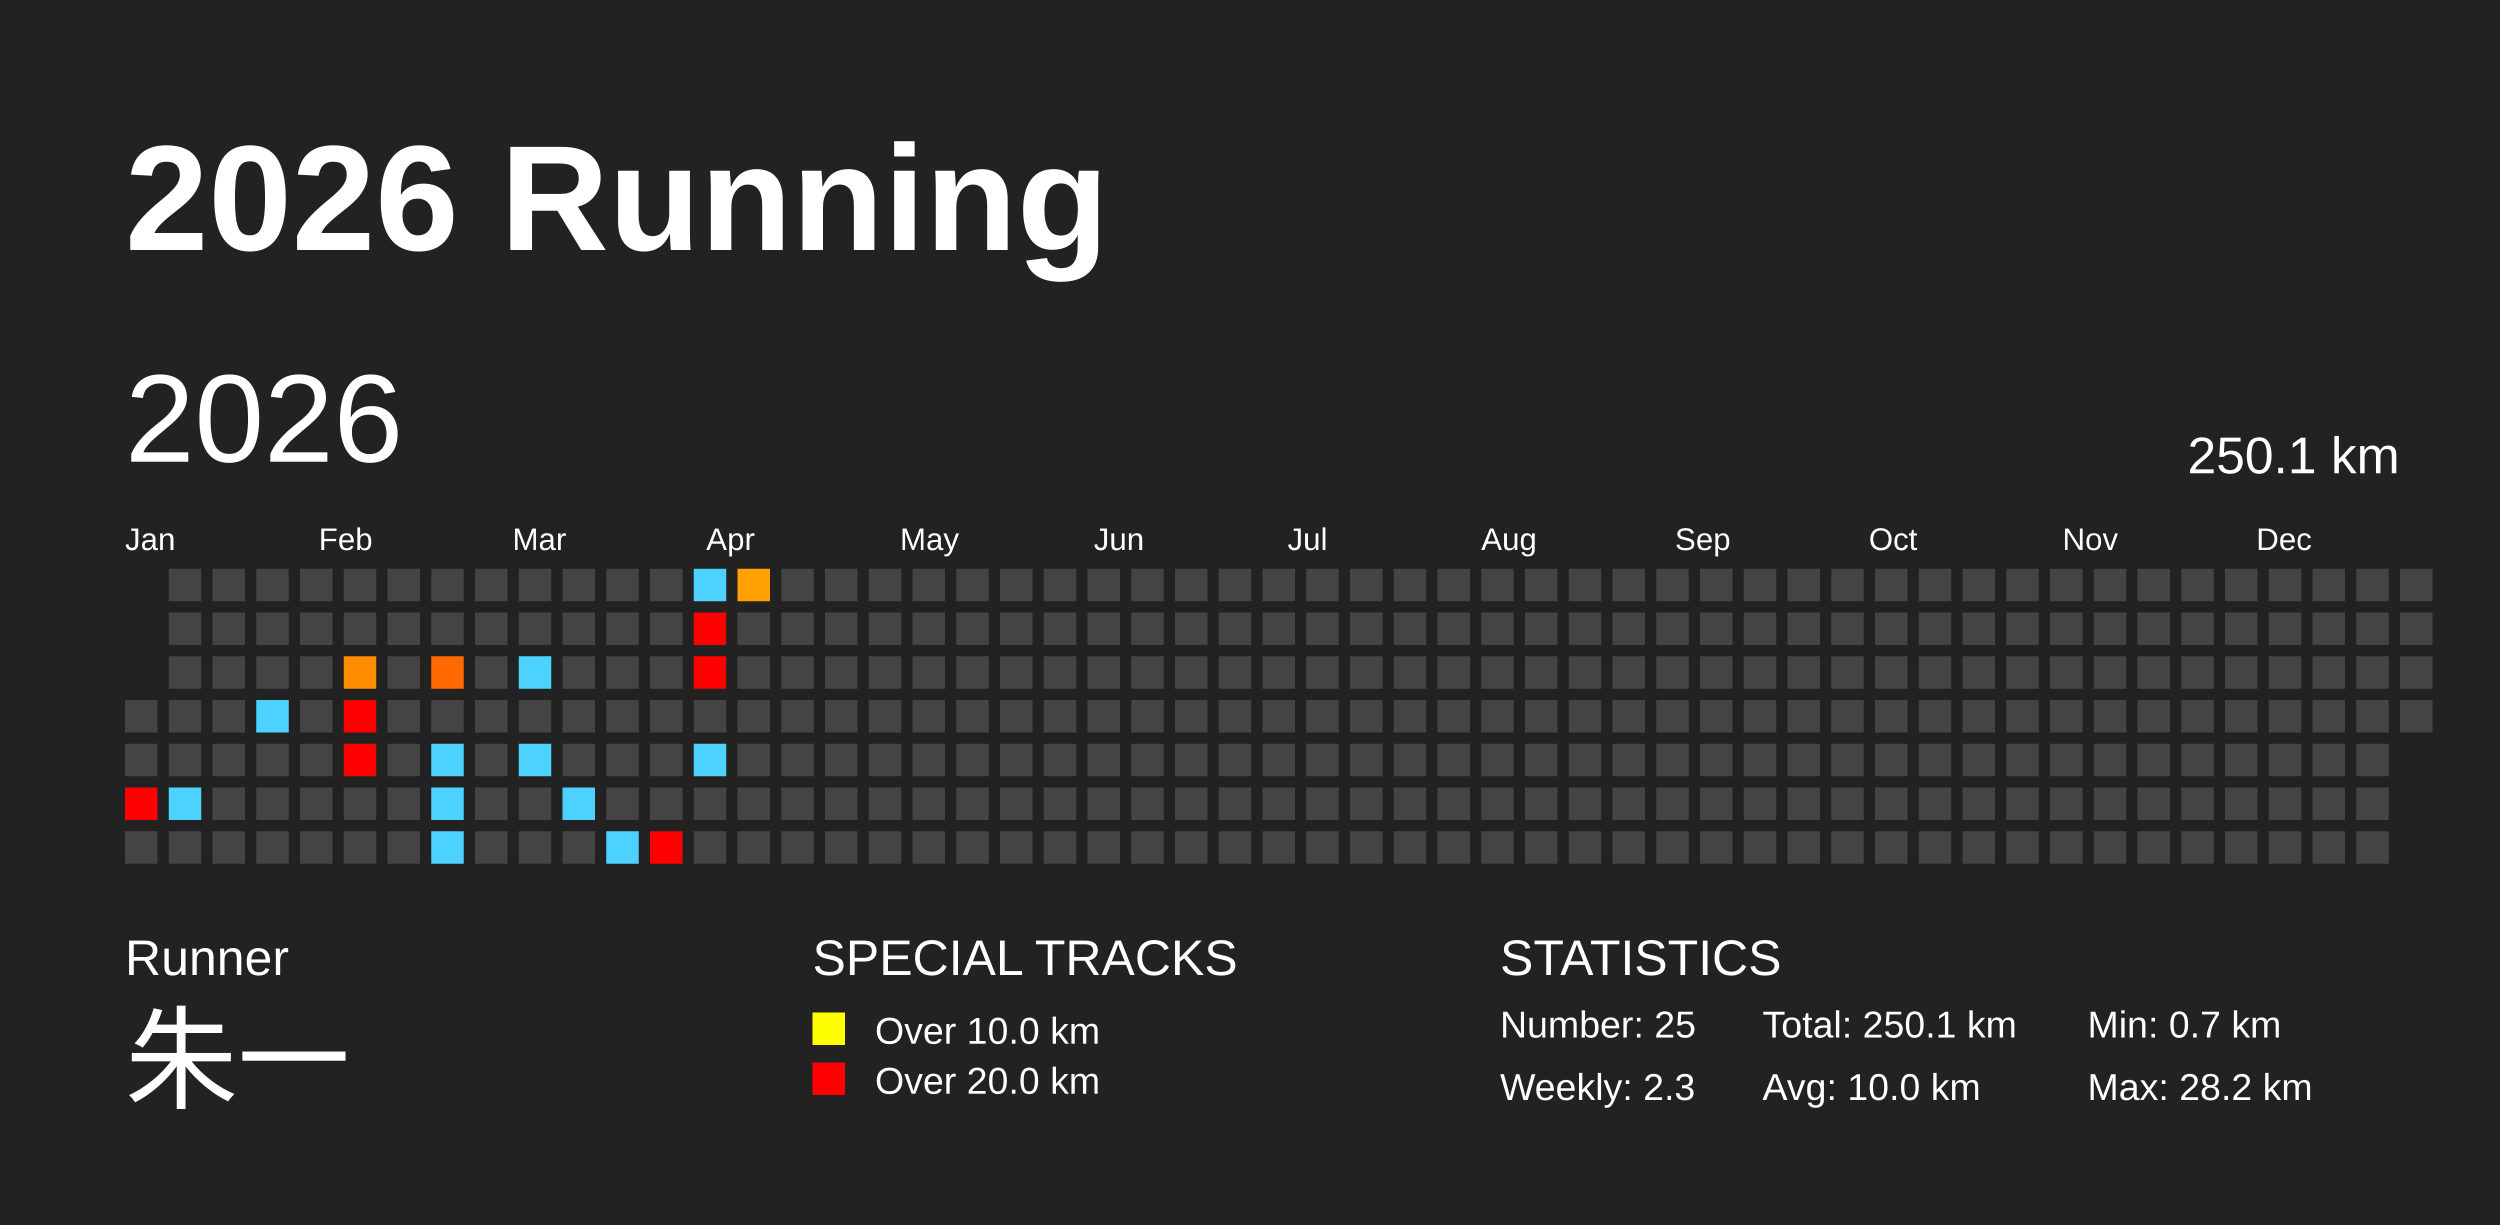
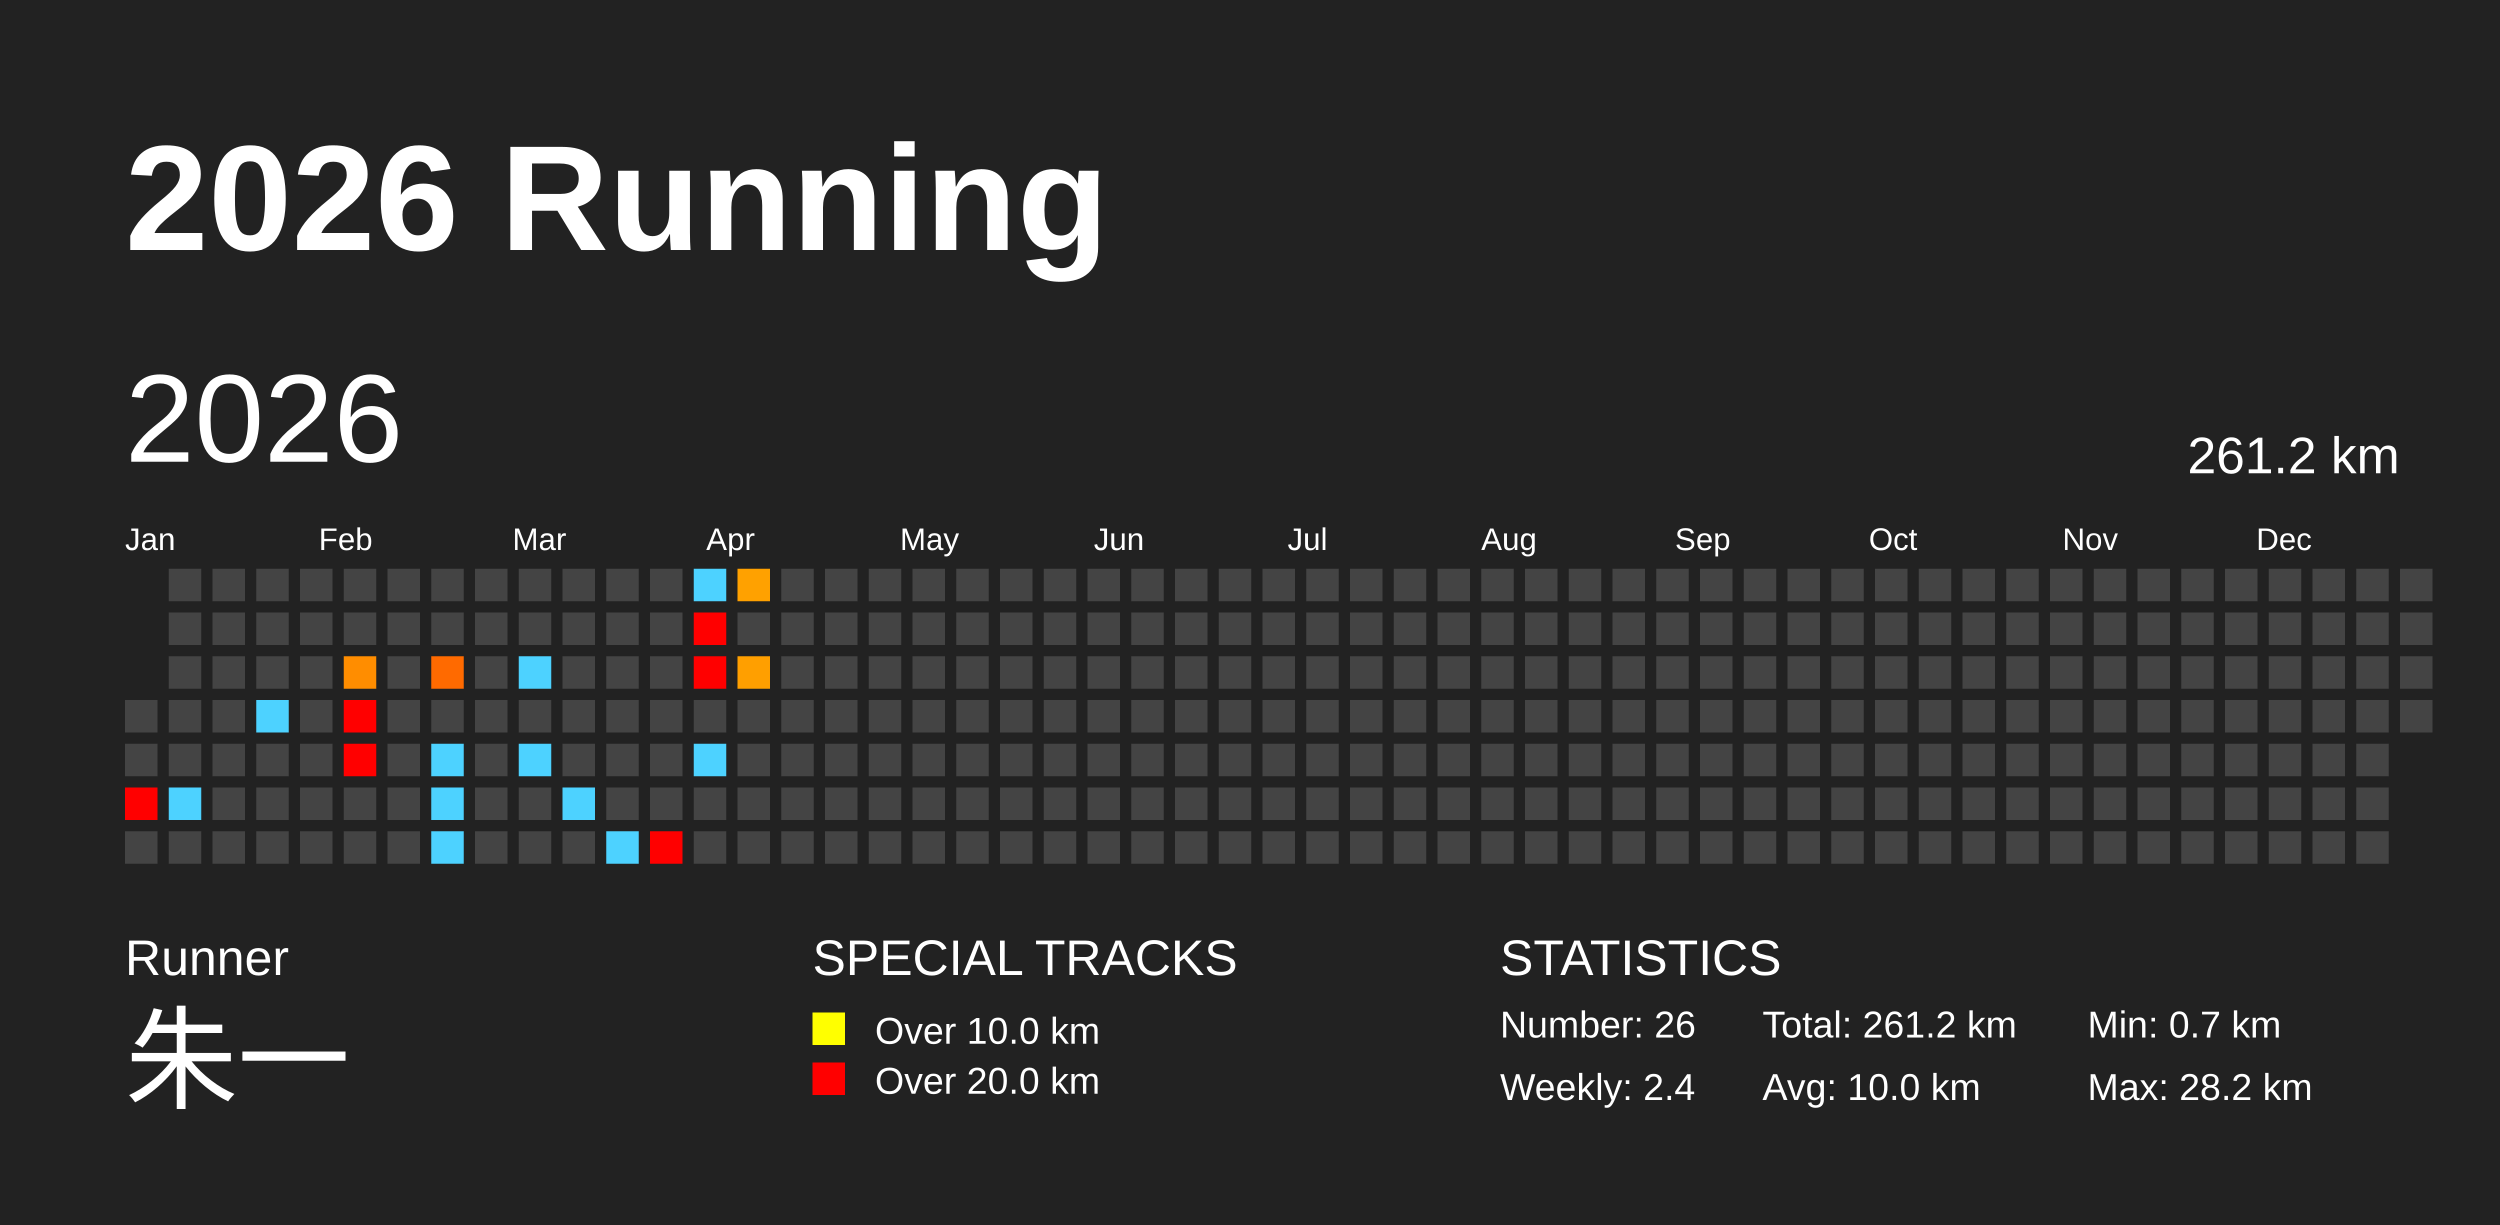
<svg xmlns="http://www.w3.org/2000/svg" baseProfile="full" height="98mm" version="1.1" viewBox="0,0,200,98" width="200mm">
  <defs />
  <rect fill="#222222" height="98" width="200" x="0" y="0" />
  <text fill="#FFFFFF" style="font-size:12px; font-family:Arial; font-weight:bold;" x="10" y="20">2026 Running</text>
  <text fill="#FFFFFF" style="font-size:4px; font-family:Arial" x="10" y="78">Runner</text>
  <text fill="#FFFFFF" style="font-size:9px; font-family:Arial" x="10" y="88">朱一</text>
  <text fill="#FFFFFF" style="font-size:4px; font-family:Arial" x="65" y="78">SPECIAL TRACKS</text>
  <rect fill="yellow" height="2.6" width="2.6" x="65" y="81" />
  <text fill="#FFFFFF" style="font-size:3px; font-family:Arial" x="70" y="83.5">Over 10.0 km</text>
  <rect fill="red" height="2.6" width="2.6" x="65" y="85" />
  <text fill="#FFFFFF" style="font-size:3px; font-family:Arial" x="70" y="87.5">Over 20.0 km</text>
  <text fill="#FFFFFF" style="font-size:4px; font-family:Arial" x="120" y="78">STATISTICS</text>
-   <text fill="#FFFFFF" style="font-size:3px; font-family:Arial" x="120" y="83">Number: 25</text>
-   <text fill="#FFFFFF" style="font-size:3px; font-family:Arial" x="120" y="88">Weekly: 2.3</text>
-   <text fill="#FFFFFF" style="font-size:3px; font-family:Arial" x="141" y="83">Total: 250.1 km</text>
+   <text fill="#FFFFFF" style="font-size:3px; font-family:Arial" x="120" y="83">Number: 26</text>
+   <text fill="#FFFFFF" style="font-size:3px; font-family:Arial" x="120" y="88">Weekly: 2.4</text>
+   <text fill="#FFFFFF" style="font-size:3px; font-family:Arial" x="141" y="83">Total: 261.2 km</text>
  <text fill="#FFFFFF" style="font-size:3px; font-family:Arial" x="141" y="88">Avg: 10.0 km</text>
  <text fill="#FFFFFF" style="font-size:3px; font-family:Arial" x="167" y="83">Min: 0.7 km</text>
  <text fill="#FFFFFF" style="font-size:3px; font-family:Arial" x="167" y="88">Max: 28.2 km</text>
  <text dominant-baseline="hanging" fill="#FFFFFF" style="font-size:10.0px; font-family:Arial;" x="10" y="30">2026</text>
-   <text dominant-baseline="hanging" fill="#FFFFFF" style="font-size:4.125px; font-family:Arial;" x="175" y="35">250.1 km</text>
+   <text dominant-baseline="hanging" fill="#FFFFFF" style="font-size:4.125px; font-family:Arial;" x="175" y="35">261.2 km</text>
  <text fill="#FFFFFF" style="font-size:2.5px; font-family:Arial" x="10.0" y="44">Jan</text>
  <text fill="#FFFFFF" style="font-size:2.5px; font-family:Arial" x="25.5" y="44">Feb</text>
  <text fill="#FFFFFF" style="font-size:2.5px; font-family:Arial" x="41.0" y="44">Mar</text>
  <text fill="#FFFFFF" style="font-size:2.5px; font-family:Arial" x="56.5" y="44">Apr</text>
  <text fill="#FFFFFF" style="font-size:2.5px; font-family:Arial" x="72.0" y="44">May</text>
  <text fill="#FFFFFF" style="font-size:2.5px; font-family:Arial" x="87.5" y="44">Jun</text>
  <text fill="#FFFFFF" style="font-size:2.5px; font-family:Arial" x="103.0" y="44">Jul</text>
  <text fill="#FFFFFF" style="font-size:2.5px; font-family:Arial" x="118.5" y="44">Aug</text>
  <text fill="#FFFFFF" style="font-size:2.5px; font-family:Arial" x="134.0" y="44">Sep</text>
  <text fill="#FFFFFF" style="font-size:2.5px; font-family:Arial" x="149.5" y="44">Oct</text>
  <text fill="#FFFFFF" style="font-size:2.5px; font-family:Arial" x="165.0" y="44">Nov</text>
  <text fill="#FFFFFF" style="font-size:2.5px; font-family:Arial" x="180.5" y="44">Dec</text>
  <rect fill="#444444" height="2.6" width="2.6" x="10.0" y="56.0" />
  <rect fill="#444444" height="2.6" width="2.6" x="10.0" y="59.5" />
  <rect fill="red" height="2.6" width="2.6" x="10.0" y="63.0" />
  <rect fill="#444444" height="2.6" width="2.6" x="10.0" y="66.5" />
  <rect fill="#444444" height="2.6" width="2.6" x="13.5" y="45.5" />
  <rect fill="#444444" height="2.6" width="2.6" x="13.5" y="49.0" />
  <rect fill="#444444" height="2.6" width="2.6" x="13.5" y="52.5" />
  <rect fill="#444444" height="2.6" width="2.6" x="13.5" y="56.0" />
  <rect fill="#444444" height="2.6" width="2.6" x="13.5" y="59.5" />
  <rect fill="#4dd2ff" height="2.6" width="2.6" x="13.5" y="63.0" />
  <rect fill="#444444" height="2.6" width="2.6" x="13.5" y="66.5" />
  <rect fill="#444444" height="2.6" width="2.6" x="17.0" y="45.5" />
  <rect fill="#444444" height="2.6" width="2.6" x="17.0" y="49.0" />
  <rect fill="#444444" height="2.6" width="2.6" x="17.0" y="52.5" />
  <rect fill="#444444" height="2.6" width="2.6" x="17.0" y="56.0" />
  <rect fill="#444444" height="2.6" width="2.6" x="17.0" y="59.5" />
  <rect fill="#444444" height="2.6" width="2.6" x="17.0" y="63.0" />
  <rect fill="#444444" height="2.6" width="2.6" x="17.0" y="66.5" />
  <rect fill="#444444" height="2.6" width="2.6" x="20.5" y="45.5" />
  <rect fill="#444444" height="2.6" width="2.6" x="20.5" y="49.0" />
  <rect fill="#444444" height="2.6" width="2.6" x="20.5" y="52.5" />
  <rect fill="#4dd2ff" height="2.6" width="2.6" x="20.5" y="56.0" />
  <rect fill="#444444" height="2.6" width="2.6" x="20.5" y="59.5" />
  <rect fill="#444444" height="2.6" width="2.6" x="20.5" y="63.0" />
  <rect fill="#444444" height="2.6" width="2.6" x="20.5" y="66.5" />
  <rect fill="#444444" height="2.6" width="2.6" x="24.0" y="45.5" />
  <rect fill="#444444" height="2.6" width="2.6" x="24.0" y="49.0" />
  <rect fill="#444444" height="2.6" width="2.6" x="24.0" y="52.5" />
  <rect fill="#444444" height="2.6" width="2.6" x="24.0" y="56.0" />
  <rect fill="#444444" height="2.6" width="2.6" x="24.0" y="59.5" />
  <rect fill="#444444" height="2.6" width="2.6" x="24.0" y="63.0" />
  <rect fill="#444444" height="2.6" width="2.6" x="24.0" y="66.5" />
  <rect fill="#444444" height="2.6" width="2.6" x="27.5" y="45.5" />
  <rect fill="#444444" height="2.6" width="2.6" x="27.5" y="49.0" />
  <rect fill="#ff8d00" height="2.6" width="2.6" x="27.5" y="52.5" />
  <rect fill="red" height="2.6" width="2.6" x="27.5" y="56.0" />
  <rect fill="red" height="2.6" width="2.6" x="27.5" y="59.5" />
  <rect fill="#444444" height="2.6" width="2.6" x="27.5" y="63.0" />
  <rect fill="#444444" height="2.6" width="2.6" x="27.5" y="66.5" />
  <rect fill="#444444" height="2.6" width="2.6" x="31.0" y="45.5" />
  <rect fill="#444444" height="2.6" width="2.6" x="31.0" y="49.0" />
  <rect fill="#444444" height="2.6" width="2.6" x="31.0" y="52.5" />
  <rect fill="#444444" height="2.6" width="2.6" x="31.0" y="56.0" />
  <rect fill="#444444" height="2.6" width="2.6" x="31.0" y="59.5" />
  <rect fill="#444444" height="2.6" width="2.6" x="31.0" y="63.0" />
  <rect fill="#444444" height="2.6" width="2.6" x="31.0" y="66.5" />
  <rect fill="#444444" height="2.6" width="2.6" x="34.5" y="45.5" />
  <rect fill="#444444" height="2.6" width="2.6" x="34.5" y="49.0" />
  <rect fill="#ff6a00" height="2.6" width="2.6" x="34.5" y="52.5" />
  <rect fill="#444444" height="2.6" width="2.6" x="34.5" y="56.0" />
  <rect fill="#4dd2ff" height="2.6" width="2.6" x="34.5" y="59.5" />
  <rect fill="#4dd2ff" height="2.6" width="2.6" x="34.5" y="63.0" />
  <rect fill="#4dd2ff" height="2.6" width="2.6" x="34.5" y="66.5" />
  <rect fill="#444444" height="2.6" width="2.6" x="38.0" y="45.5" />
  <rect fill="#444444" height="2.6" width="2.6" x="38.0" y="49.0" />
  <rect fill="#444444" height="2.6" width="2.6" x="38.0" y="52.5" />
  <rect fill="#444444" height="2.6" width="2.6" x="38.0" y="56.0" />
  <rect fill="#444444" height="2.6" width="2.6" x="38.0" y="59.5" />
  <rect fill="#444444" height="2.6" width="2.6" x="38.0" y="63.0" />
  <rect fill="#444444" height="2.6" width="2.6" x="38.0" y="66.5" />
  <rect fill="#444444" height="2.6" width="2.6" x="41.5" y="45.5" />
  <rect fill="#444444" height="2.6" width="2.6" x="41.5" y="49.0" />
  <rect fill="#4dd2ff" height="2.6" width="2.6" x="41.5" y="52.5" />
  <rect fill="#444444" height="2.6" width="2.6" x="41.5" y="56.0" />
  <rect fill="#4dd2ff" height="2.6" width="2.6" x="41.5" y="59.5" />
  <rect fill="#444444" height="2.6" width="2.6" x="41.5" y="63.0" />
  <rect fill="#444444" height="2.6" width="2.6" x="41.5" y="66.5" />
  <rect fill="#444444" height="2.6" width="2.6" x="45.0" y="45.5" />
  <rect fill="#444444" height="2.6" width="2.6" x="45.0" y="49.0" />
  <rect fill="#444444" height="2.6" width="2.6" x="45.0" y="52.5" />
  <rect fill="#444444" height="2.6" width="2.6" x="45.0" y="56.0" />
  <rect fill="#444444" height="2.6" width="2.6" x="45.0" y="59.5" />
  <rect fill="#4dd2ff" height="2.6" width="2.6" x="45.0" y="63.0" />
  <rect fill="#444444" height="2.6" width="2.6" x="45.0" y="66.5" />
  <rect fill="#444444" height="2.6" width="2.6" x="48.5" y="45.5" />
  <rect fill="#444444" height="2.6" width="2.6" x="48.5" y="49.0" />
  <rect fill="#444444" height="2.6" width="2.6" x="48.5" y="52.5" />
  <rect fill="#444444" height="2.6" width="2.6" x="48.5" y="56.0" />
  <rect fill="#444444" height="2.6" width="2.6" x="48.5" y="59.5" />
  <rect fill="#444444" height="2.6" width="2.6" x="48.5" y="63.0" />
  <rect fill="#4dd2ff" height="2.6" width="2.6" x="48.5" y="66.5" />
  <rect fill="#444444" height="2.6" width="2.6" x="52.0" y="45.5" />
  <rect fill="#444444" height="2.6" width="2.6" x="52.0" y="49.0" />
  <rect fill="#444444" height="2.6" width="2.6" x="52.0" y="52.5" />
  <rect fill="#444444" height="2.6" width="2.6" x="52.0" y="56.0" />
  <rect fill="#444444" height="2.6" width="2.6" x="52.0" y="59.5" />
  <rect fill="#444444" height="2.6" width="2.6" x="52.0" y="63.0" />
  <rect fill="red" height="2.6" width="2.6" x="52.0" y="66.5" />
  <rect fill="#4dd2ff" height="2.6" width="2.6" x="55.5" y="45.5" />
  <rect fill="red" height="2.6" width="2.6" x="55.5" y="49.0" />
  <rect fill="red" height="2.6" width="2.6" x="55.5" y="52.5" />
  <rect fill="#444444" height="2.6" width="2.6" x="55.5" y="56.0" />
  <rect fill="#4dd2ff" height="2.6" width="2.6" x="55.5" y="59.5" />
  <rect fill="#444444" height="2.6" width="2.6" x="55.5" y="63.0" />
  <rect fill="#444444" height="2.6" width="2.6" x="55.5" y="66.5" />
  <rect fill="#ffa100" height="2.6" width="2.6" x="59.0" y="45.5" />
  <rect fill="#444444" height="2.6" width="2.6" x="59.0" y="49.0" />
-   <rect fill="#444444" height="2.6" width="2.6" x="59.0" y="52.5" />
+   <rect fill="#ff9f00" height="2.6" width="2.6" x="59.0" y="52.5" />
  <rect fill="#444444" height="2.6" width="2.6" x="59.0" y="56.0" />
  <rect fill="#444444" height="2.6" width="2.6" x="59.0" y="59.5" />
  <rect fill="#444444" height="2.6" width="2.6" x="59.0" y="63.0" />
  <rect fill="#444444" height="2.6" width="2.6" x="59.0" y="66.5" />
  <rect fill="#444444" height="2.6" width="2.6" x="62.5" y="45.5" />
  <rect fill="#444444" height="2.6" width="2.6" x="62.5" y="49.0" />
  <rect fill="#444444" height="2.6" width="2.6" x="62.5" y="52.5" />
  <rect fill="#444444" height="2.6" width="2.6" x="62.5" y="56.0" />
  <rect fill="#444444" height="2.6" width="2.6" x="62.5" y="59.5" />
  <rect fill="#444444" height="2.6" width="2.6" x="62.5" y="63.0" />
  <rect fill="#444444" height="2.6" width="2.6" x="62.5" y="66.5" />
  <rect fill="#444444" height="2.6" width="2.6" x="66.0" y="45.5" />
  <rect fill="#444444" height="2.6" width="2.6" x="66.0" y="49.0" />
  <rect fill="#444444" height="2.6" width="2.6" x="66.0" y="52.5" />
  <rect fill="#444444" height="2.6" width="2.6" x="66.0" y="56.0" />
  <rect fill="#444444" height="2.6" width="2.6" x="66.0" y="59.5" />
  <rect fill="#444444" height="2.6" width="2.6" x="66.0" y="63.0" />
  <rect fill="#444444" height="2.6" width="2.6" x="66.0" y="66.5" />
  <rect fill="#444444" height="2.6" width="2.6" x="69.5" y="45.5" />
  <rect fill="#444444" height="2.6" width="2.6" x="69.5" y="49.0" />
  <rect fill="#444444" height="2.6" width="2.6" x="69.5" y="52.5" />
  <rect fill="#444444" height="2.6" width="2.6" x="69.5" y="56.0" />
  <rect fill="#444444" height="2.6" width="2.6" x="69.5" y="59.5" />
  <rect fill="#444444" height="2.6" width="2.6" x="69.5" y="63.0" />
  <rect fill="#444444" height="2.6" width="2.6" x="69.5" y="66.5" />
  <rect fill="#444444" height="2.6" width="2.6" x="73.0" y="45.5" />
  <rect fill="#444444" height="2.6" width="2.6" x="73.0" y="49.0" />
  <rect fill="#444444" height="2.6" width="2.6" x="73.0" y="52.5" />
  <rect fill="#444444" height="2.6" width="2.6" x="73.0" y="56.0" />
  <rect fill="#444444" height="2.6" width="2.6" x="73.0" y="59.5" />
  <rect fill="#444444" height="2.6" width="2.6" x="73.0" y="63.0" />
  <rect fill="#444444" height="2.6" width="2.6" x="73.0" y="66.5" />
  <rect fill="#444444" height="2.6" width="2.6" x="76.5" y="45.5" />
  <rect fill="#444444" height="2.6" width="2.6" x="76.5" y="49.0" />
  <rect fill="#444444" height="2.6" width="2.6" x="76.5" y="52.5" />
  <rect fill="#444444" height="2.6" width="2.6" x="76.5" y="56.0" />
  <rect fill="#444444" height="2.6" width="2.6" x="76.5" y="59.5" />
  <rect fill="#444444" height="2.6" width="2.6" x="76.5" y="63.0" />
  <rect fill="#444444" height="2.6" width="2.6" x="76.5" y="66.5" />
  <rect fill="#444444" height="2.6" width="2.6" x="80.0" y="45.5" />
  <rect fill="#444444" height="2.6" width="2.6" x="80.0" y="49.0" />
  <rect fill="#444444" height="2.6" width="2.6" x="80.0" y="52.5" />
  <rect fill="#444444" height="2.6" width="2.6" x="80.0" y="56.0" />
  <rect fill="#444444" height="2.6" width="2.6" x="80.0" y="59.5" />
  <rect fill="#444444" height="2.6" width="2.6" x="80.0" y="63.0" />
  <rect fill="#444444" height="2.6" width="2.6" x="80.0" y="66.5" />
  <rect fill="#444444" height="2.6" width="2.6" x="83.5" y="45.5" />
  <rect fill="#444444" height="2.6" width="2.6" x="83.5" y="49.0" />
  <rect fill="#444444" height="2.6" width="2.6" x="83.5" y="52.5" />
  <rect fill="#444444" height="2.6" width="2.6" x="83.5" y="56.0" />
  <rect fill="#444444" height="2.6" width="2.6" x="83.5" y="59.5" />
  <rect fill="#444444" height="2.6" width="2.6" x="83.5" y="63.0" />
  <rect fill="#444444" height="2.6" width="2.6" x="83.5" y="66.5" />
  <rect fill="#444444" height="2.6" width="2.6" x="87.0" y="45.5" />
  <rect fill="#444444" height="2.6" width="2.6" x="87.0" y="49.0" />
  <rect fill="#444444" height="2.6" width="2.6" x="87.0" y="52.5" />
  <rect fill="#444444" height="2.6" width="2.6" x="87.0" y="56.0" />
  <rect fill="#444444" height="2.6" width="2.6" x="87.0" y="59.5" />
  <rect fill="#444444" height="2.6" width="2.6" x="87.0" y="63.0" />
  <rect fill="#444444" height="2.6" width="2.6" x="87.0" y="66.5" />
  <rect fill="#444444" height="2.6" width="2.6" x="90.5" y="45.5" />
  <rect fill="#444444" height="2.6" width="2.6" x="90.5" y="49.0" />
  <rect fill="#444444" height="2.6" width="2.6" x="90.5" y="52.5" />
  <rect fill="#444444" height="2.6" width="2.6" x="90.5" y="56.0" />
  <rect fill="#444444" height="2.6" width="2.6" x="90.5" y="59.5" />
  <rect fill="#444444" height="2.6" width="2.6" x="90.5" y="63.0" />
  <rect fill="#444444" height="2.6" width="2.6" x="90.5" y="66.5" />
  <rect fill="#444444" height="2.6" width="2.6" x="94.0" y="45.5" />
  <rect fill="#444444" height="2.6" width="2.6" x="94.0" y="49.0" />
  <rect fill="#444444" height="2.6" width="2.6" x="94.0" y="52.5" />
  <rect fill="#444444" height="2.6" width="2.6" x="94.0" y="56.0" />
  <rect fill="#444444" height="2.6" width="2.6" x="94.0" y="59.5" />
  <rect fill="#444444" height="2.6" width="2.6" x="94.0" y="63.0" />
  <rect fill="#444444" height="2.6" width="2.6" x="94.0" y="66.5" />
  <rect fill="#444444" height="2.6" width="2.6" x="97.5" y="45.5" />
  <rect fill="#444444" height="2.6" width="2.6" x="97.5" y="49.0" />
  <rect fill="#444444" height="2.6" width="2.6" x="97.5" y="52.5" />
  <rect fill="#444444" height="2.6" width="2.6" x="97.5" y="56.0" />
  <rect fill="#444444" height="2.6" width="2.6" x="97.5" y="59.5" />
  <rect fill="#444444" height="2.6" width="2.6" x="97.5" y="63.0" />
  <rect fill="#444444" height="2.6" width="2.6" x="97.5" y="66.5" />
  <rect fill="#444444" height="2.6" width="2.6" x="101.0" y="45.5" />
  <rect fill="#444444" height="2.6" width="2.6" x="101.0" y="49.0" />
  <rect fill="#444444" height="2.6" width="2.6" x="101.0" y="52.5" />
  <rect fill="#444444" height="2.6" width="2.6" x="101.0" y="56.0" />
  <rect fill="#444444" height="2.6" width="2.6" x="101.0" y="59.5" />
  <rect fill="#444444" height="2.6" width="2.6" x="101.0" y="63.0" />
  <rect fill="#444444" height="2.6" width="2.6" x="101.0" y="66.5" />
  <rect fill="#444444" height="2.6" width="2.6" x="104.5" y="45.5" />
  <rect fill="#444444" height="2.6" width="2.6" x="104.5" y="49.0" />
  <rect fill="#444444" height="2.6" width="2.6" x="104.5" y="52.5" />
  <rect fill="#444444" height="2.6" width="2.6" x="104.5" y="56.0" />
  <rect fill="#444444" height="2.6" width="2.6" x="104.5" y="59.5" />
  <rect fill="#444444" height="2.6" width="2.6" x="104.5" y="63.0" />
  <rect fill="#444444" height="2.6" width="2.6" x="104.5" y="66.5" />
  <rect fill="#444444" height="2.6" width="2.6" x="108.0" y="45.5" />
  <rect fill="#444444" height="2.6" width="2.6" x="108.0" y="49.0" />
  <rect fill="#444444" height="2.6" width="2.6" x="108.0" y="52.5" />
  <rect fill="#444444" height="2.6" width="2.6" x="108.0" y="56.0" />
  <rect fill="#444444" height="2.6" width="2.6" x="108.0" y="59.5" />
  <rect fill="#444444" height="2.6" width="2.6" x="108.0" y="63.0" />
  <rect fill="#444444" height="2.6" width="2.6" x="108.0" y="66.5" />
  <rect fill="#444444" height="2.6" width="2.6" x="111.5" y="45.5" />
  <rect fill="#444444" height="2.6" width="2.6" x="111.5" y="49.0" />
  <rect fill="#444444" height="2.6" width="2.6" x="111.5" y="52.5" />
  <rect fill="#444444" height="2.6" width="2.6" x="111.5" y="56.0" />
  <rect fill="#444444" height="2.6" width="2.6" x="111.5" y="59.5" />
  <rect fill="#444444" height="2.6" width="2.6" x="111.5" y="63.0" />
  <rect fill="#444444" height="2.6" width="2.6" x="111.5" y="66.5" />
  <rect fill="#444444" height="2.6" width="2.6" x="115.0" y="45.5" />
  <rect fill="#444444" height="2.6" width="2.6" x="115.0" y="49.0" />
  <rect fill="#444444" height="2.6" width="2.6" x="115.0" y="52.5" />
  <rect fill="#444444" height="2.6" width="2.6" x="115.0" y="56.0" />
  <rect fill="#444444" height="2.6" width="2.6" x="115.0" y="59.5" />
  <rect fill="#444444" height="2.6" width="2.6" x="115.0" y="63.0" />
  <rect fill="#444444" height="2.6" width="2.6" x="115.0" y="66.5" />
  <rect fill="#444444" height="2.6" width="2.6" x="118.5" y="45.5" />
  <rect fill="#444444" height="2.6" width="2.6" x="118.5" y="49.0" />
  <rect fill="#444444" height="2.6" width="2.6" x="118.5" y="52.5" />
  <rect fill="#444444" height="2.6" width="2.6" x="118.5" y="56.0" />
  <rect fill="#444444" height="2.6" width="2.6" x="118.5" y="59.5" />
  <rect fill="#444444" height="2.6" width="2.6" x="118.5" y="63.0" />
  <rect fill="#444444" height="2.6" width="2.6" x="118.5" y="66.5" />
  <rect fill="#444444" height="2.6" width="2.6" x="122.0" y="45.5" />
  <rect fill="#444444" height="2.6" width="2.6" x="122.0" y="49.0" />
  <rect fill="#444444" height="2.6" width="2.6" x="122.0" y="52.5" />
  <rect fill="#444444" height="2.6" width="2.6" x="122.0" y="56.0" />
  <rect fill="#444444" height="2.6" width="2.6" x="122.0" y="59.5" />
  <rect fill="#444444" height="2.6" width="2.6" x="122.0" y="63.0" />
  <rect fill="#444444" height="2.6" width="2.6" x="122.0" y="66.5" />
  <rect fill="#444444" height="2.6" width="2.6" x="125.5" y="45.5" />
  <rect fill="#444444" height="2.6" width="2.6" x="125.5" y="49.0" />
  <rect fill="#444444" height="2.6" width="2.6" x="125.5" y="52.5" />
  <rect fill="#444444" height="2.6" width="2.6" x="125.5" y="56.0" />
  <rect fill="#444444" height="2.6" width="2.6" x="125.5" y="59.5" />
  <rect fill="#444444" height="2.6" width="2.6" x="125.5" y="63.0" />
  <rect fill="#444444" height="2.6" width="2.6" x="125.5" y="66.5" />
  <rect fill="#444444" height="2.6" width="2.6" x="129.0" y="45.5" />
  <rect fill="#444444" height="2.6" width="2.6" x="129.0" y="49.0" />
  <rect fill="#444444" height="2.6" width="2.6" x="129.0" y="52.5" />
  <rect fill="#444444" height="2.6" width="2.6" x="129.0" y="56.0" />
  <rect fill="#444444" height="2.6" width="2.6" x="129.0" y="59.5" />
  <rect fill="#444444" height="2.6" width="2.6" x="129.0" y="63.0" />
  <rect fill="#444444" height="2.6" width="2.6" x="129.0" y="66.5" />
  <rect fill="#444444" height="2.6" width="2.6" x="132.5" y="45.5" />
  <rect fill="#444444" height="2.6" width="2.6" x="132.5" y="49.0" />
  <rect fill="#444444" height="2.6" width="2.6" x="132.5" y="52.5" />
  <rect fill="#444444" height="2.6" width="2.6" x="132.5" y="56.0" />
  <rect fill="#444444" height="2.6" width="2.6" x="132.5" y="59.5" />
  <rect fill="#444444" height="2.6" width="2.6" x="132.5" y="63.0" />
  <rect fill="#444444" height="2.6" width="2.6" x="132.5" y="66.5" />
  <rect fill="#444444" height="2.6" width="2.6" x="136.0" y="45.5" />
  <rect fill="#444444" height="2.6" width="2.6" x="136.0" y="49.0" />
  <rect fill="#444444" height="2.6" width="2.6" x="136.0" y="52.5" />
  <rect fill="#444444" height="2.6" width="2.6" x="136.0" y="56.0" />
  <rect fill="#444444" height="2.6" width="2.6" x="136.0" y="59.5" />
  <rect fill="#444444" height="2.6" width="2.6" x="136.0" y="63.0" />
  <rect fill="#444444" height="2.6" width="2.6" x="136.0" y="66.5" />
  <rect fill="#444444" height="2.6" width="2.6" x="139.5" y="45.5" />
  <rect fill="#444444" height="2.6" width="2.6" x="139.5" y="49.0" />
  <rect fill="#444444" height="2.6" width="2.6" x="139.5" y="52.5" />
  <rect fill="#444444" height="2.6" width="2.6" x="139.5" y="56.0" />
  <rect fill="#444444" height="2.6" width="2.6" x="139.5" y="59.5" />
  <rect fill="#444444" height="2.6" width="2.6" x="139.5" y="63.0" />
  <rect fill="#444444" height="2.6" width="2.6" x="139.5" y="66.5" />
  <rect fill="#444444" height="2.6" width="2.6" x="143.0" y="45.5" />
  <rect fill="#444444" height="2.6" width="2.6" x="143.0" y="49.0" />
  <rect fill="#444444" height="2.6" width="2.6" x="143.0" y="52.5" />
  <rect fill="#444444" height="2.6" width="2.6" x="143.0" y="56.0" />
  <rect fill="#444444" height="2.6" width="2.6" x="143.0" y="59.5" />
  <rect fill="#444444" height="2.6" width="2.6" x="143.0" y="63.0" />
  <rect fill="#444444" height="2.6" width="2.6" x="143.0" y="66.5" />
  <rect fill="#444444" height="2.6" width="2.6" x="146.5" y="45.5" />
  <rect fill="#444444" height="2.6" width="2.6" x="146.5" y="49.0" />
  <rect fill="#444444" height="2.6" width="2.6" x="146.5" y="52.5" />
  <rect fill="#444444" height="2.6" width="2.6" x="146.5" y="56.0" />
  <rect fill="#444444" height="2.6" width="2.6" x="146.5" y="59.5" />
  <rect fill="#444444" height="2.6" width="2.6" x="146.5" y="63.0" />
  <rect fill="#444444" height="2.6" width="2.6" x="146.5" y="66.5" />
  <rect fill="#444444" height="2.6" width="2.6" x="150.0" y="45.5" />
  <rect fill="#444444" height="2.6" width="2.6" x="150.0" y="49.0" />
  <rect fill="#444444" height="2.6" width="2.6" x="150.0" y="52.5" />
  <rect fill="#444444" height="2.6" width="2.6" x="150.0" y="56.0" />
  <rect fill="#444444" height="2.6" width="2.6" x="150.0" y="59.5" />
  <rect fill="#444444" height="2.6" width="2.6" x="150.0" y="63.0" />
  <rect fill="#444444" height="2.6" width="2.6" x="150.0" y="66.5" />
  <rect fill="#444444" height="2.6" width="2.6" x="153.5" y="45.5" />
  <rect fill="#444444" height="2.6" width="2.6" x="153.5" y="49.0" />
  <rect fill="#444444" height="2.6" width="2.6" x="153.5" y="52.5" />
  <rect fill="#444444" height="2.6" width="2.6" x="153.5" y="56.0" />
  <rect fill="#444444" height="2.6" width="2.6" x="153.5" y="59.5" />
  <rect fill="#444444" height="2.6" width="2.6" x="153.5" y="63.0" />
  <rect fill="#444444" height="2.6" width="2.6" x="153.5" y="66.5" />
  <rect fill="#444444" height="2.6" width="2.6" x="157.0" y="45.5" />
  <rect fill="#444444" height="2.6" width="2.6" x="157.0" y="49.0" />
  <rect fill="#444444" height="2.6" width="2.6" x="157.0" y="52.5" />
  <rect fill="#444444" height="2.6" width="2.6" x="157.0" y="56.0" />
  <rect fill="#444444" height="2.6" width="2.6" x="157.0" y="59.5" />
  <rect fill="#444444" height="2.6" width="2.6" x="157.0" y="63.0" />
  <rect fill="#444444" height="2.6" width="2.6" x="157.0" y="66.5" />
  <rect fill="#444444" height="2.6" width="2.6" x="160.5" y="45.5" />
  <rect fill="#444444" height="2.6" width="2.6" x="160.5" y="49.0" />
  <rect fill="#444444" height="2.6" width="2.6" x="160.5" y="52.5" />
  <rect fill="#444444" height="2.6" width="2.6" x="160.5" y="56.0" />
  <rect fill="#444444" height="2.6" width="2.6" x="160.5" y="59.5" />
  <rect fill="#444444" height="2.6" width="2.6" x="160.5" y="63.0" />
  <rect fill="#444444" height="2.6" width="2.6" x="160.5" y="66.5" />
  <rect fill="#444444" height="2.6" width="2.6" x="164.0" y="45.5" />
  <rect fill="#444444" height="2.6" width="2.6" x="164.0" y="49.0" />
  <rect fill="#444444" height="2.6" width="2.6" x="164.0" y="52.5" />
  <rect fill="#444444" height="2.6" width="2.6" x="164.0" y="56.0" />
  <rect fill="#444444" height="2.6" width="2.6" x="164.0" y="59.5" />
  <rect fill="#444444" height="2.6" width="2.6" x="164.0" y="63.0" />
  <rect fill="#444444" height="2.6" width="2.6" x="164.0" y="66.5" />
  <rect fill="#444444" height="2.6" width="2.6" x="167.5" y="45.5" />
  <rect fill="#444444" height="2.6" width="2.6" x="167.5" y="49.0" />
  <rect fill="#444444" height="2.6" width="2.6" x="167.5" y="52.5" />
  <rect fill="#444444" height="2.6" width="2.6" x="167.5" y="56.0" />
  <rect fill="#444444" height="2.6" width="2.6" x="167.5" y="59.5" />
  <rect fill="#444444" height="2.6" width="2.6" x="167.5" y="63.0" />
  <rect fill="#444444" height="2.6" width="2.6" x="167.5" y="66.5" />
  <rect fill="#444444" height="2.6" width="2.6" x="171.0" y="45.5" />
  <rect fill="#444444" height="2.6" width="2.6" x="171.0" y="49.0" />
  <rect fill="#444444" height="2.6" width="2.6" x="171.0" y="52.5" />
  <rect fill="#444444" height="2.6" width="2.6" x="171.0" y="56.0" />
  <rect fill="#444444" height="2.6" width="2.6" x="171.0" y="59.5" />
  <rect fill="#444444" height="2.6" width="2.6" x="171.0" y="63.0" />
  <rect fill="#444444" height="2.6" width="2.6" x="171.0" y="66.5" />
  <rect fill="#444444" height="2.6" width="2.6" x="174.5" y="45.5" />
  <rect fill="#444444" height="2.6" width="2.6" x="174.5" y="49.0" />
  <rect fill="#444444" height="2.6" width="2.6" x="174.5" y="52.5" />
  <rect fill="#444444" height="2.6" width="2.6" x="174.5" y="56.0" />
  <rect fill="#444444" height="2.6" width="2.6" x="174.5" y="59.5" />
  <rect fill="#444444" height="2.6" width="2.6" x="174.5" y="63.0" />
  <rect fill="#444444" height="2.6" width="2.6" x="174.5" y="66.5" />
  <rect fill="#444444" height="2.6" width="2.6" x="178.0" y="45.5" />
  <rect fill="#444444" height="2.6" width="2.6" x="178.0" y="49.0" />
  <rect fill="#444444" height="2.6" width="2.6" x="178.0" y="52.5" />
  <rect fill="#444444" height="2.6" width="2.6" x="178.0" y="56.0" />
  <rect fill="#444444" height="2.6" width="2.6" x="178.0" y="59.5" />
  <rect fill="#444444" height="2.6" width="2.6" x="178.0" y="63.0" />
  <rect fill="#444444" height="2.6" width="2.6" x="178.0" y="66.5" />
  <rect fill="#444444" height="2.6" width="2.6" x="181.5" y="45.5" />
  <rect fill="#444444" height="2.6" width="2.6" x="181.5" y="49.0" />
  <rect fill="#444444" height="2.6" width="2.6" x="181.5" y="52.5" />
  <rect fill="#444444" height="2.6" width="2.6" x="181.5" y="56.0" />
  <rect fill="#444444" height="2.6" width="2.6" x="181.5" y="59.5" />
  <rect fill="#444444" height="2.6" width="2.6" x="181.5" y="63.0" />
  <rect fill="#444444" height="2.6" width="2.6" x="181.5" y="66.5" />
  <rect fill="#444444" height="2.6" width="2.6" x="185.0" y="45.5" />
  <rect fill="#444444" height="2.6" width="2.6" x="185.0" y="49.0" />
  <rect fill="#444444" height="2.6" width="2.6" x="185.0" y="52.5" />
  <rect fill="#444444" height="2.6" width="2.6" x="185.0" y="56.0" />
  <rect fill="#444444" height="2.6" width="2.6" x="185.0" y="59.5" />
  <rect fill="#444444" height="2.6" width="2.6" x="185.0" y="63.0" />
  <rect fill="#444444" height="2.6" width="2.6" x="185.0" y="66.5" />
  <rect fill="#444444" height="2.6" width="2.6" x="188.5" y="45.5" />
  <rect fill="#444444" height="2.6" width="2.6" x="188.5" y="49.0" />
  <rect fill="#444444" height="2.6" width="2.6" x="188.5" y="52.5" />
  <rect fill="#444444" height="2.6" width="2.6" x="188.5" y="56.0" />
  <rect fill="#444444" height="2.6" width="2.6" x="188.5" y="59.5" />
  <rect fill="#444444" height="2.6" width="2.6" x="188.5" y="63.0" />
  <rect fill="#444444" height="2.6" width="2.6" x="188.5" y="66.5" />
  <rect fill="#444444" height="2.6" width="2.6" x="192.0" y="45.5" />
  <rect fill="#444444" height="2.6" width="2.6" x="192.0" y="49.0" />
  <rect fill="#444444" height="2.6" width="2.6" x="192.0" y="52.5" />
  <rect fill="#444444" height="2.6" width="2.6" x="192.0" y="56.0" />
</svg>
